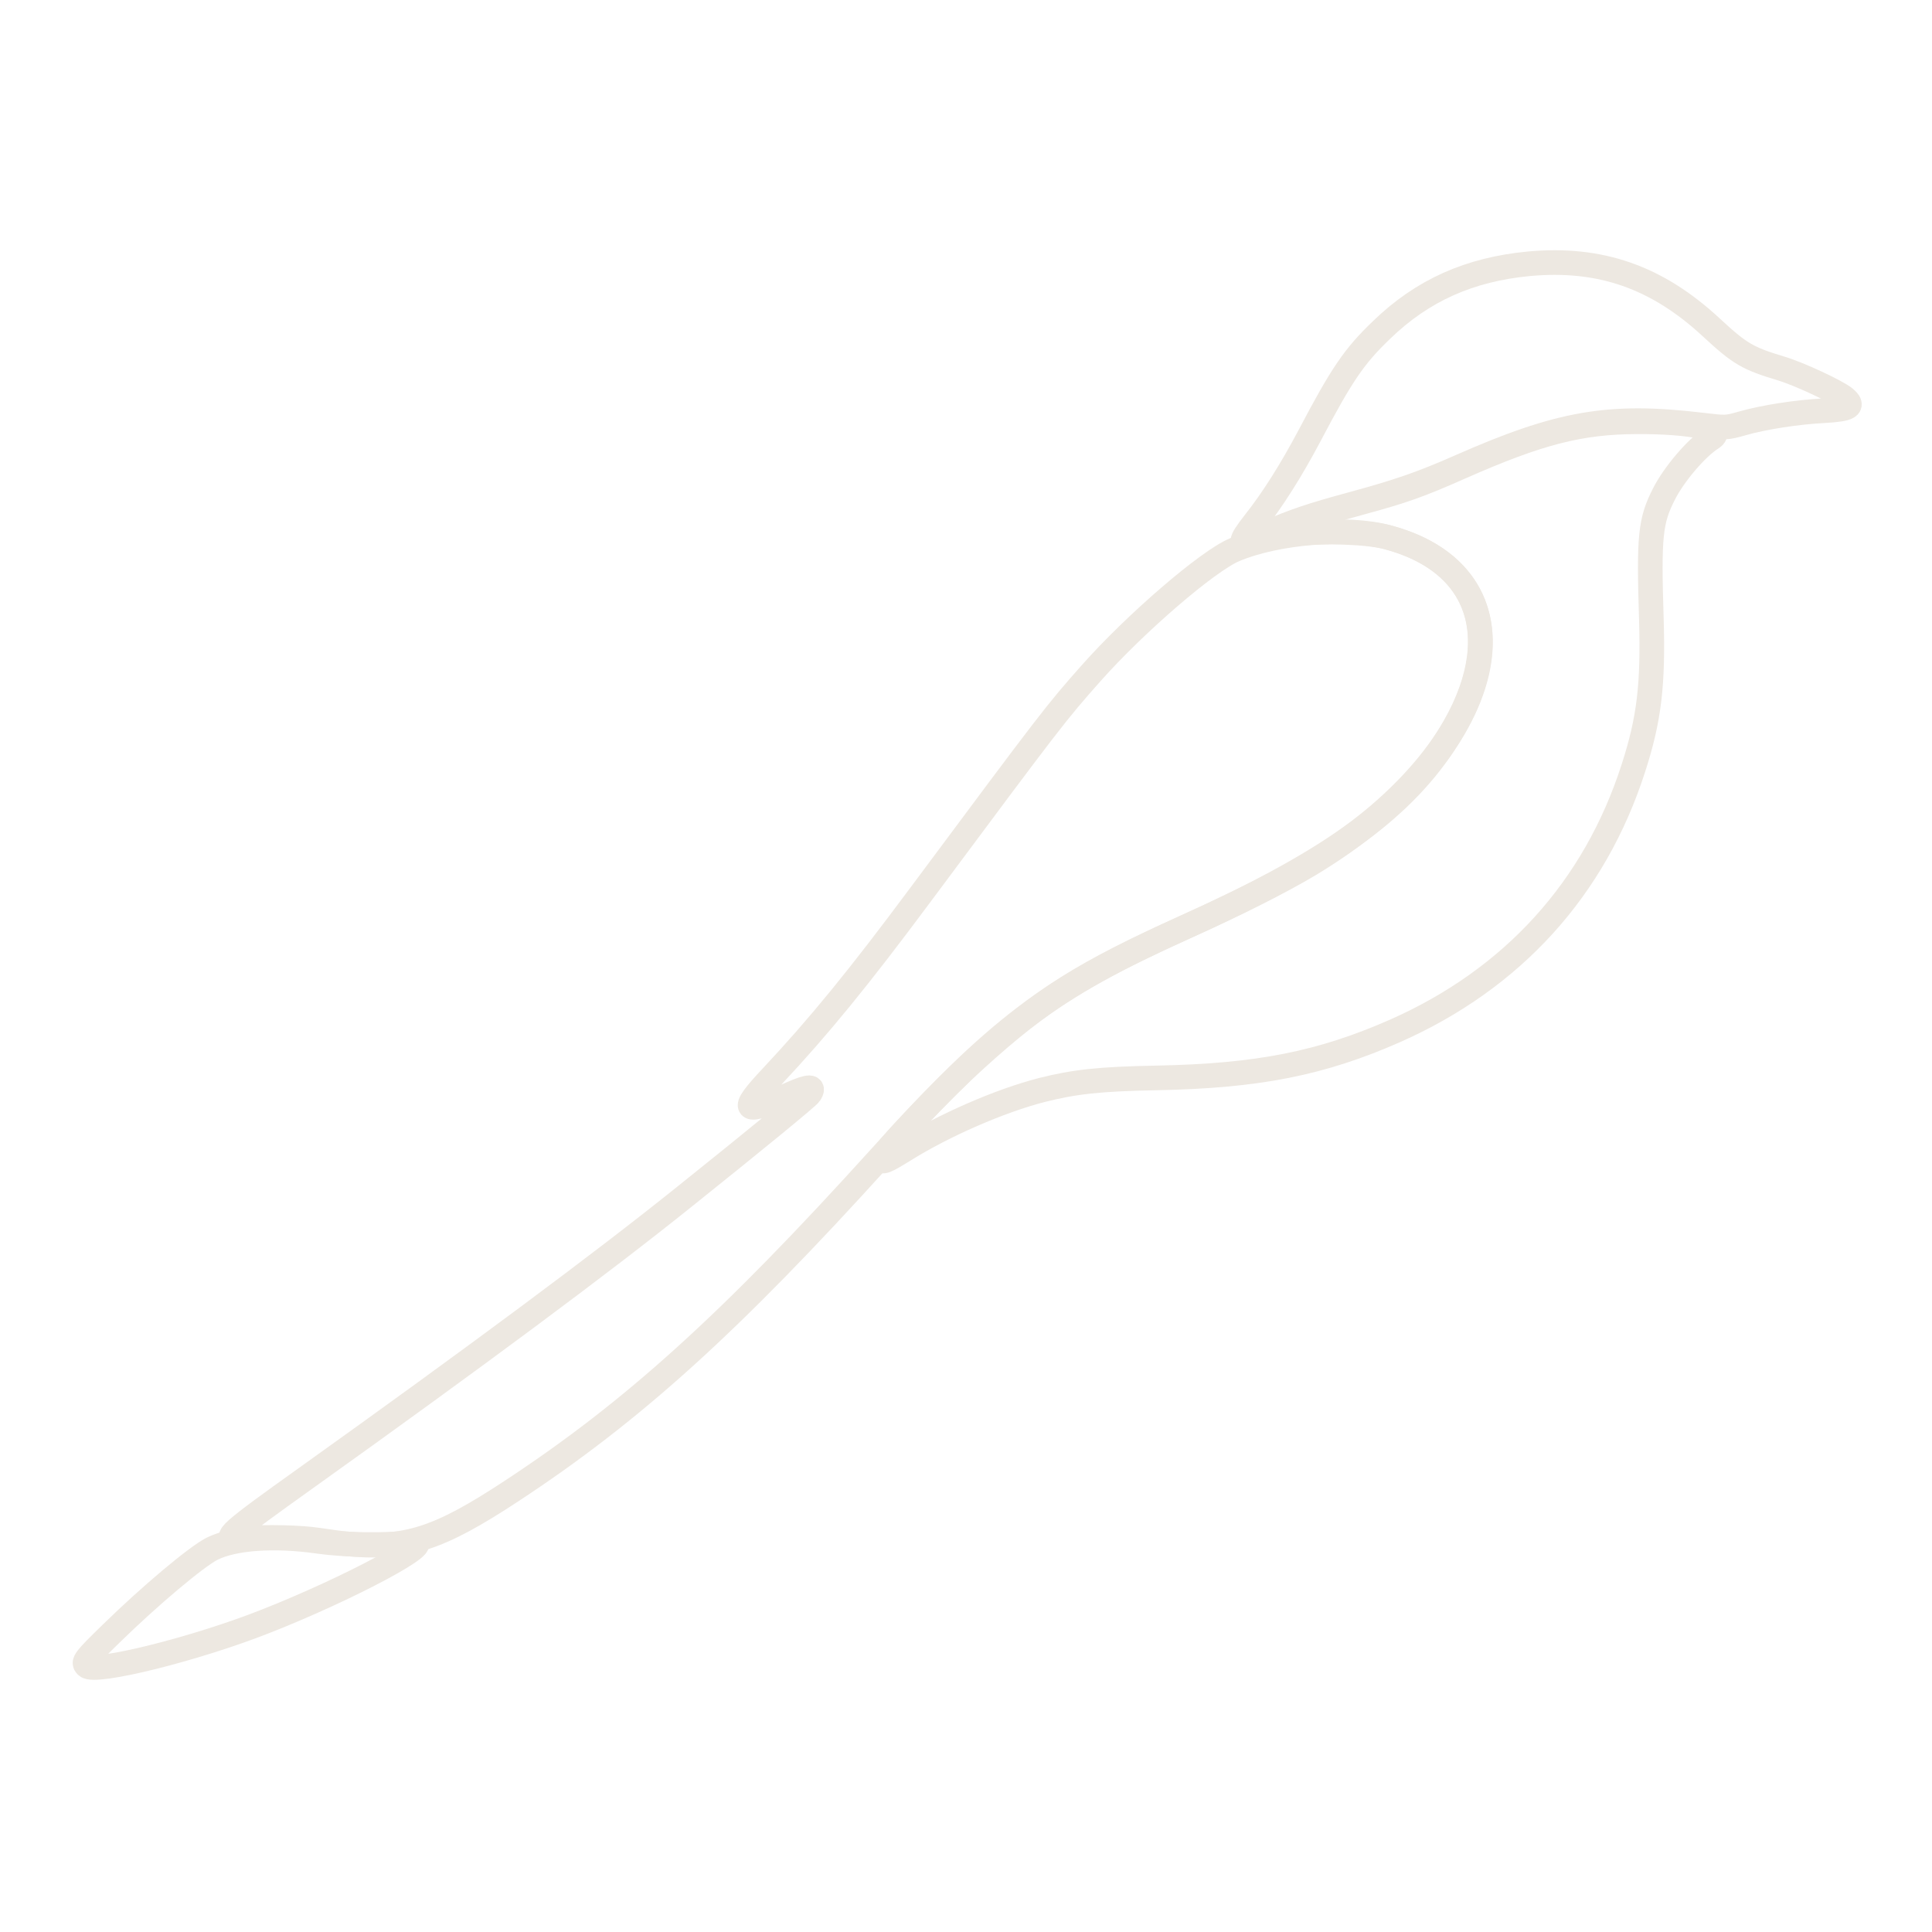
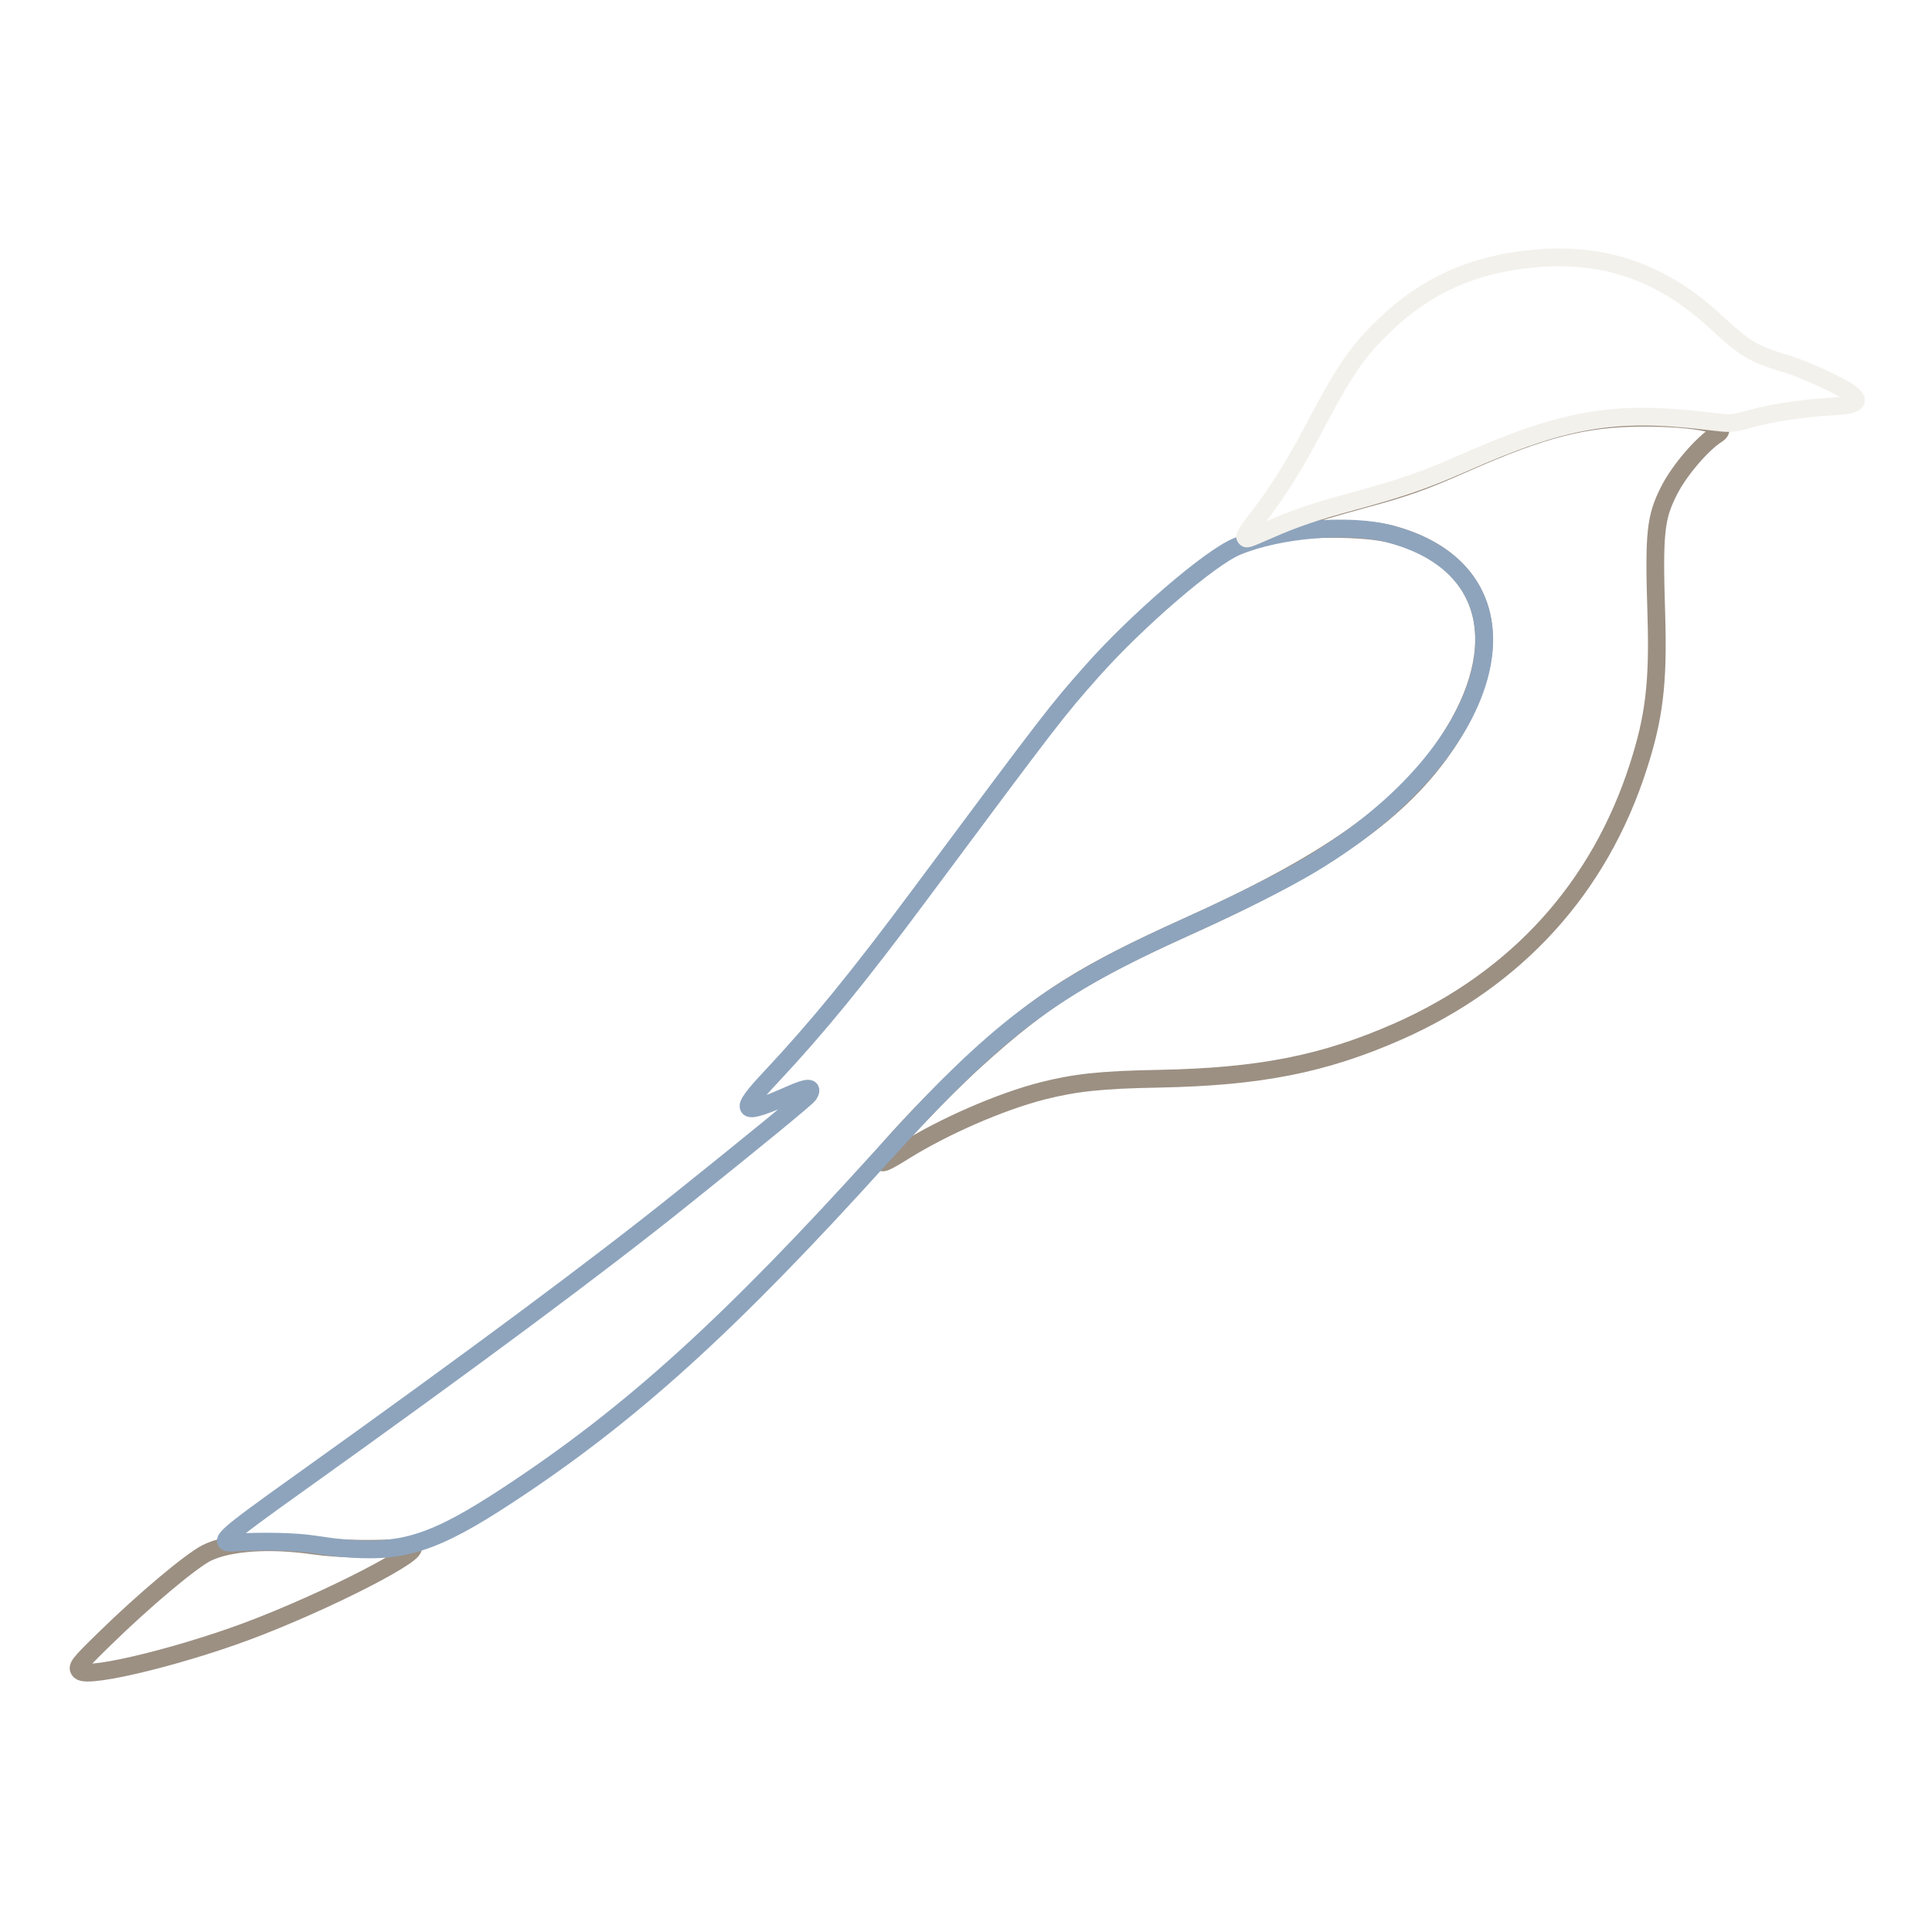
- <svg xmlns="http://www.w3.org/2000/svg" viewBox="206 -23 1098 1098" width="512" height="512">
-   <g fill="none" stroke="#EDE8E1" stroke-width="14.0" stroke-linejoin="round" stroke-linecap="round">
-     <path id="cap" d="M912.5 284.0C912.1 283.4 915.0 279.0 918.8 274.2C929.2 261.1 939.7 244.5 950.3 224.5C968.5 189.9 975.6 179.4 991.2 164.5C1014.4 142.0 1041.2 130.1 1075.0 126.9C1115.4 123.2 1147.7 134.4 1178.7 163.2C1194.9 178.2 1199.2 180.7 1218.5 186.5C1228.5 189.5 1249.9 199.5 1254.4 203.2C1260.0 207.9 1257.2 209.6 1242.8 210.4C1227.2 211.2 1208.1 214.2 1196.3 217.6C1187.0 220.2 1187.0 220.2 1172.8 218.5C1120.3 212.3 1092.4 217.2 1035.3 242.4C1014.0 251.8 1000.6 256.4 974.5 263.5C951.3 269.8 941.4 273.1 925.4 280.1C912.9 285.5 913.4 285.4 912.5 284.0Z" />
-     <path id="body" d="M707.0 635.5C707.0 632.5 740.7 596.9 760.6 578.9C798.3 544.7 821.5 530.1 879.5 503.9C959.1 468.1 1000.9 438.5 1026.5 400.0C1063.3 344.7 1050.3 297.0 994.5 282.3C983.5 279.4 959.1 278.5 940.8 280.4C933.0 281.1 932.0 281.0 932.0 279.6C932.0 276.7 945.2 272.0 979.5 262.6C1003.5 256.1 1013.0 252.7 1036.0 242.5C1080.6 222.8 1104.1 216.8 1136.5 216.7C1167.7 216.6 1186.9 220.8 1178.8 226.0C1170.2 231.4 1157.3 246.6 1151.7 257.7C1143.9 273.0 1143.0 281.5 1144.5 328.7C1145.6 366.1 1143.3 385.7 1134.3 413.5C1112.3 482.0 1065.7 533.3 998.8 562.9C957.0 581.3 921.0 588.5 863.5 589.6C830.9 590.2 816.6 591.8 798.0 596.5C774.3 602.6 742.6 616.4 720.0 630.5C709.2 637.2 707.0 638.1 707.0 635.5Z" />
-     <path id="wing" d="M402.0 854.3C400.1 854.2 393.3 853.2 387.0 852.3C376.6 850.7 358.1 850.3 341.5 851.3C332.2 851.8 336.2 848.2 379.5 817.3C476.2 748.2 547.8 695.0 594.5 657.5C636.1 624.2 665.1 600.4 666.2 598.7C669.2 594.1 666.0 594.0 655.7 598.6C627.9 610.9 625.7 609.1 644.6 589.0C671.4 560.4 693.9 532.9 729.5 485.0C804.2 384.6 806.0 382.3 826.1 359.6C851.3 331.2 892.5 295.7 907.7 289.4C931.5 279.4 971.4 276.1 994.5 282.3C1081.2 305.5 1057.8 403.6 950.1 468.4C933.7 478.2 908.8 490.7 879.5 503.9C802.6 538.6 773.0 560.9 706.5 634.5C621.3 728.7 565.7 779.1 496.7 824.4C454.9 851.9 436.7 857.7 402.0 854.3Z" />
-     <path id="tip" d="M255.2 923.8C253.0 921.6 253.9 920.3 269.2 905.4C291.3 883.8 317.5 861.8 326.5 857.2C338.9 851.0 361.9 849.4 387.0 853.0C401.4 855.1 424.4 855.4 440.0 853.8C456.0 852.1 404.8 879.6 357.0 898.4C317.1 914.2 259.8 928.4 255.2 923.8Z" />
+ <svg xmlns="http://www.w3.org/2000/svg" viewBox="210 -19 1090 1090" width="512" height="512">
+   <g fill="none" stroke-width="10.0" stroke-linejoin="round" stroke-linecap="round">
+     <path id="body" stroke="#9C9083" d="M707.0 635.5C707.0 632.5 740.7 596.9 760.6 578.9C798.3 544.7 821.5 530.1 879.5 503.9C959.1 468.1 1000.9 438.5 1026.5 400.0C1063.3 344.7 1050.3 297.0 994.5 282.3C983.5 279.4 959.1 278.5 940.8 280.4C933.0 281.1 932.0 281.0 932.0 279.6C932.0 276.7 945.2 272.0 979.5 262.6C1003.5 256.1 1013.0 252.7 1036.0 242.5C1080.6 222.8 1104.1 216.8 1136.5 216.7C1167.7 216.6 1186.9 220.8 1178.8 226.0C1170.2 231.4 1157.3 246.6 1151.7 257.7C1143.9 273.0 1143.0 281.5 1144.5 328.7C1145.6 366.1 1143.3 385.7 1134.3 413.5C1112.3 482.0 1065.7 533.3 998.8 562.9C957.0 581.3 921.0 588.5 863.5 589.6C830.9 590.2 816.6 591.8 798.0 596.5C774.3 602.6 742.6 616.4 720.0 630.5C709.2 637.2 707.0 638.1 707.0 635.5Z" />
+     <path id="tip" stroke="#9C9083" d="M255.2 923.8C253.0 921.6 253.9 920.3 269.2 905.4C291.3 883.8 317.5 861.8 326.5 857.2C338.9 851.0 361.9 849.4 387.0 853.0C401.4 855.1 424.4 855.4 440.0 853.8C456.0 852.1 404.8 879.6 357.0 898.4C317.1 914.2 259.8 928.4 255.2 923.8Z" />
+     <path id="wing" stroke="#8EA4BD" d="M402.0 854.3C400.1 854.2 393.3 853.2 387.0 852.3C376.6 850.7 358.1 850.3 341.5 851.3C332.2 851.8 336.2 848.2 379.5 817.3C476.2 748.2 547.8 695.0 594.5 657.5C636.1 624.2 665.1 600.4 666.2 598.7C669.2 594.1 666.0 594.0 655.7 598.6C627.9 610.9 625.7 609.1 644.6 589.0C671.4 560.4 693.9 532.9 729.5 485.0C804.2 384.6 806.0 382.3 826.1 359.6C851.3 331.2 892.5 295.7 907.7 289.4C931.5 279.4 971.4 276.1 994.5 282.3C1081.2 305.5 1057.8 403.6 950.1 468.4C933.7 478.2 908.8 490.7 879.5 503.9C802.6 538.6 773.0 560.9 706.5 634.5C621.3 728.7 565.7 779.1 496.7 824.4C454.9 851.9 436.7 857.7 402.0 854.3Z" />
+     <path id="cap" stroke="#F3F1EC" d="M912.5 284.0C912.1 283.4 915.0 279.0 918.8 274.2C929.2 261.1 939.7 244.5 950.3 224.5C968.5 189.9 975.6 179.4 991.2 164.5C1014.4 142.0 1041.2 130.1 1075.0 126.9C1115.4 123.2 1147.7 134.4 1178.7 163.2C1194.9 178.2 1199.2 180.7 1218.5 186.5C1228.5 189.5 1249.9 199.5 1254.4 203.2C1260.0 207.9 1257.2 209.6 1242.8 210.4C1227.2 211.2 1208.1 214.2 1196.3 217.6C1187.0 220.2 1187.0 220.2 1172.8 218.5C1120.3 212.3 1092.4 217.2 1035.3 242.4C1014.0 251.8 1000.6 256.4 974.5 263.5C951.3 269.8 941.4 273.1 925.4 280.1C912.9 285.5 913.4 285.4 912.5 284.0Z" />
  </g>
</svg>
